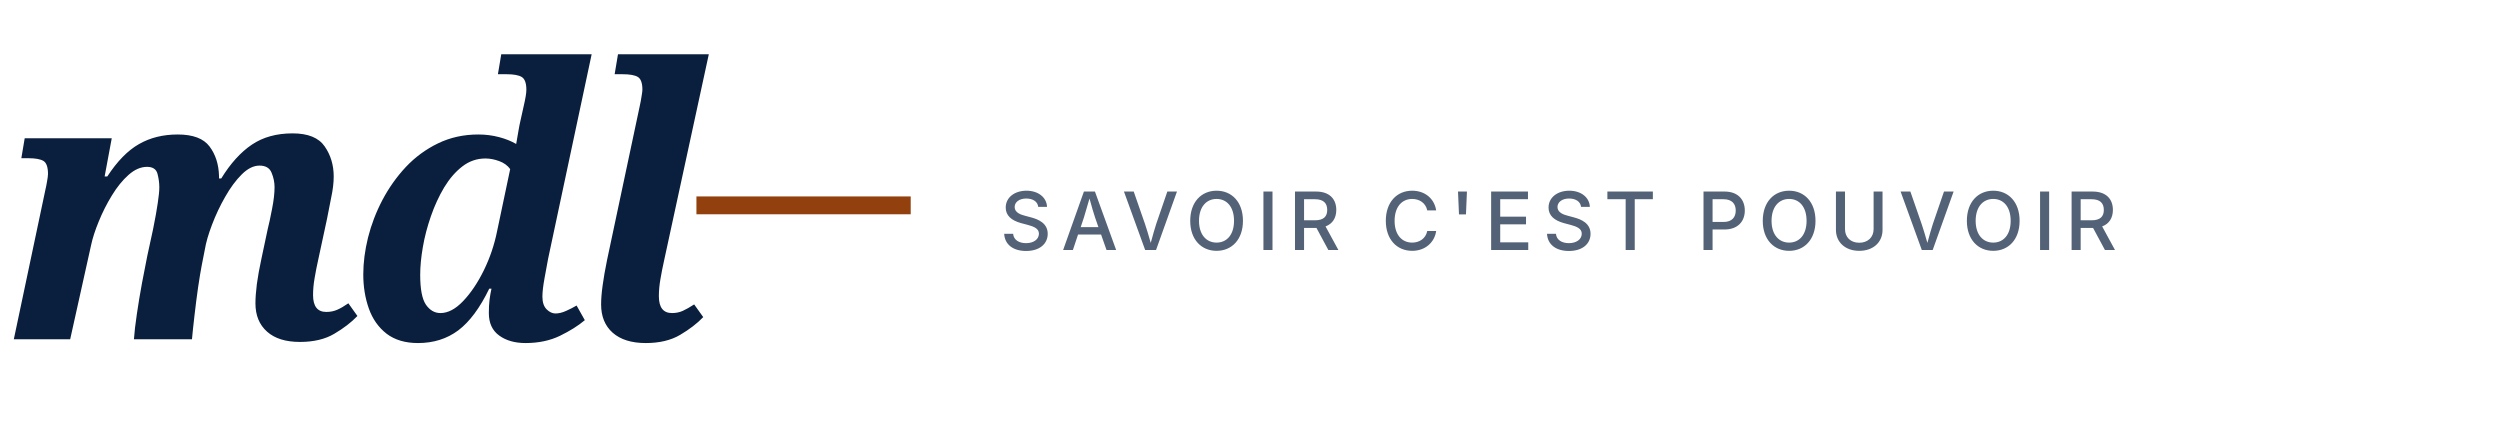
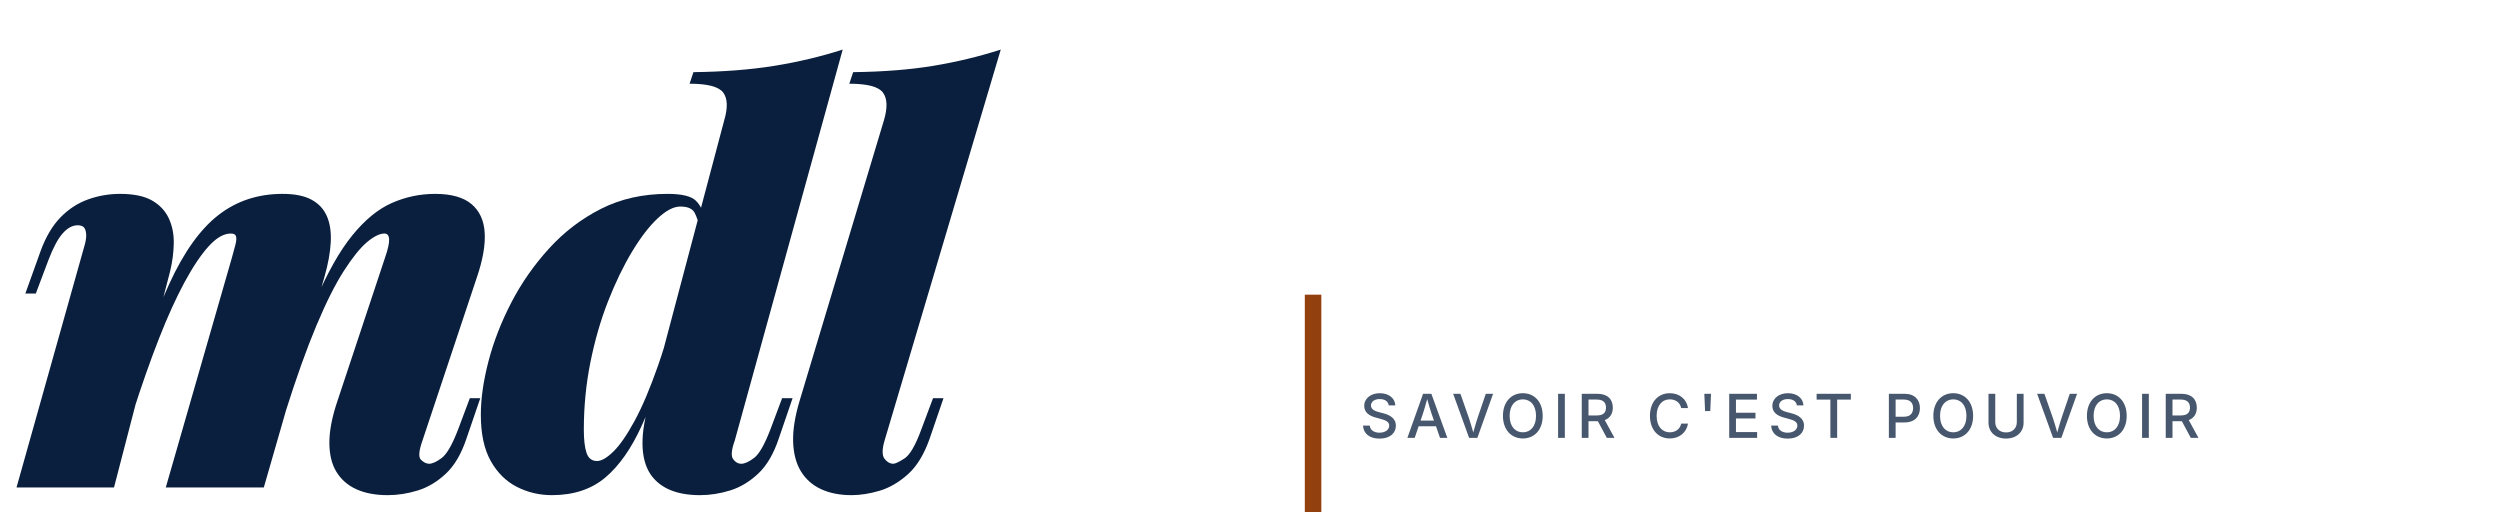
- <svg xmlns="http://www.w3.org/2000/svg" viewBox="0 0 280 50" role="img" aria-label="mdl, Savoir c'est pouvoir">
-   <text x="0" y="38" font-family="Playfair Display, Georgia, serif" font-style="italic" font-weight="900" font-size="42" letter-spacing="-1.7" fill="#0a1f3d">mdl</text>
-   <rect x="78" y="22" width="24" height="2" fill="#92400e" />
-   <text x="112" y="28" font-family="Inter, system-ui, sans-serif" font-weight="500" font-size="9" letter-spacing="1.08" fill="#0a1f3d" opacity="0.7">SAVOIR C'EST POUVOIR</text>
+ <svg xmlns="http://www.w3.org/2000/svg" viewBox="-27.0 -885.0 4539.0 929.0" role="img" aria-label="mdl, Savoir c'est pouvoir">
+   <g transform="scale(1, -1)" fill="#0a1f3d">
+     <path d="M180 0H3L125 434Q130 450 129.5 459.0Q129 468 125.5 472.0Q122 476 114 476Q100 476 87.0 461.5Q74 447 61 413L38 352H19L47 430Q61 468 83.0 490.5Q105 513 133.0 523.0Q161 533 191 533Q228 533 249.0 521.0Q270 509 279.5 488.5Q289 468 288.5 443.0Q288 418 282 393ZM394 417Q398 431 400.5 441.0Q403 451 401.5 456.0Q400 461 392 461Q373 461 352.0 438.0Q331 415 308.0 372.5Q285 330 261.5 270.0Q238 210 214 135L201 143Q241 284 280.5 370.0Q320 456 369.5 494.5Q419 533 486 533Q519 533 538.5 522.5Q558 512 566.5 492.5Q575 473 573.5 445.0Q572 417 562 382L452 0H274ZM672 417Q680 440 679.5 450.5Q679 461 671 461Q658 461 639.5 445.5Q621 430 597.5 393.5Q574 357 547.5 294.0Q521 231 491 136L480 141Q513 262 545.5 338.5Q578 415 612.5 457.5Q647 500 684.5 516.5Q722 533 763 533Q807 533 829.0 514.5Q851 496 853.0 462.5Q855 429 839 382L740 85Q730 57 737.5 50.0Q745 43 752 43Q761 43 775.0 53.5Q789 64 805 106L826 162H845L820 89Q806 47 782.5 25.0Q759 3 731.5 -5.5Q704 -14 677 -14Q644 -14 620.5 -3.5Q597 7 584 28Q571 49 571.0 81.5Q571 114 586 158Z" transform="translate(0 0)" />
+     <path d="M460 85Q451 60 457.0 51.5Q463 43 472 43Q481 43 495.0 53.5Q509 64 525 106L546 162H565L540 89Q526 47 502.5 25.0Q479 3 451.5 -5.5Q424 -14 397 -14Q333 -14 307 24Q293 45 292.5 78.5Q292 112 306 158L441 667Q451 701 439.0 717.0Q427 733 378 733L385 754Q467 755 532.0 765.5Q597 776 656 795ZM210 48Q222 48 239.5 65.0Q257 82 278.0 120.5Q299 159 321.0 222.0Q343 285 364 376L349 268Q320 176 291.5 113.0Q263 50 225.0 18.0Q187 -14 128 -14Q94 -14 64.5 1.0Q35 16 17.0 48.0Q-1 80 -1 132Q-1 176 13.0 229.5Q27 283 54.5 336.0Q82 389 123.0 434.0Q164 479 217.5 506.0Q271 533 338 533Q377 533 389.5 520.5Q402 508 405 488L397 468Q393 488 387.0 499.0Q381 510 361 510Q343 510 320.0 488.5Q297 467 273.5 428.0Q250 389 230.0 338.0Q210 287 198.0 227.5Q186 168 186 105Q186 77 191.0 62.5Q196 48 210 48Z" transform="translate(847 0)" />
+     <path d="M169 85Q162 61 169.0 52.0Q176 43 185 43Q190 43 205.0 52.5Q220 62 236 106L257 162H276L251 89Q236 46 211.5 24.0Q187 2 160.0 -6.0Q133 -14 109 -14Q77 -14 53.5 -3.0Q30 8 17.0 29.5Q4 51 3.0 83.0Q2 115 15 158L168 667Q178 701 166.0 717.0Q154 733 105 733L112 754Q194 755 257.5 765.5Q321 776 380 795Z" transform="translate(1410 0)" />
+   </g>
+   <rect x="2342.0" y="-350" width="30" height="500" fill="#92400e" />
+   <text x="2442.0" y="-90" font-family="Inter, system-ui, sans-serif" font-weight="500" font-size="110" letter-spacing="13" fill="#0a1f3d" opacity="0.75">SAVOIR C'EST POUVOIR</text>
</svg>
